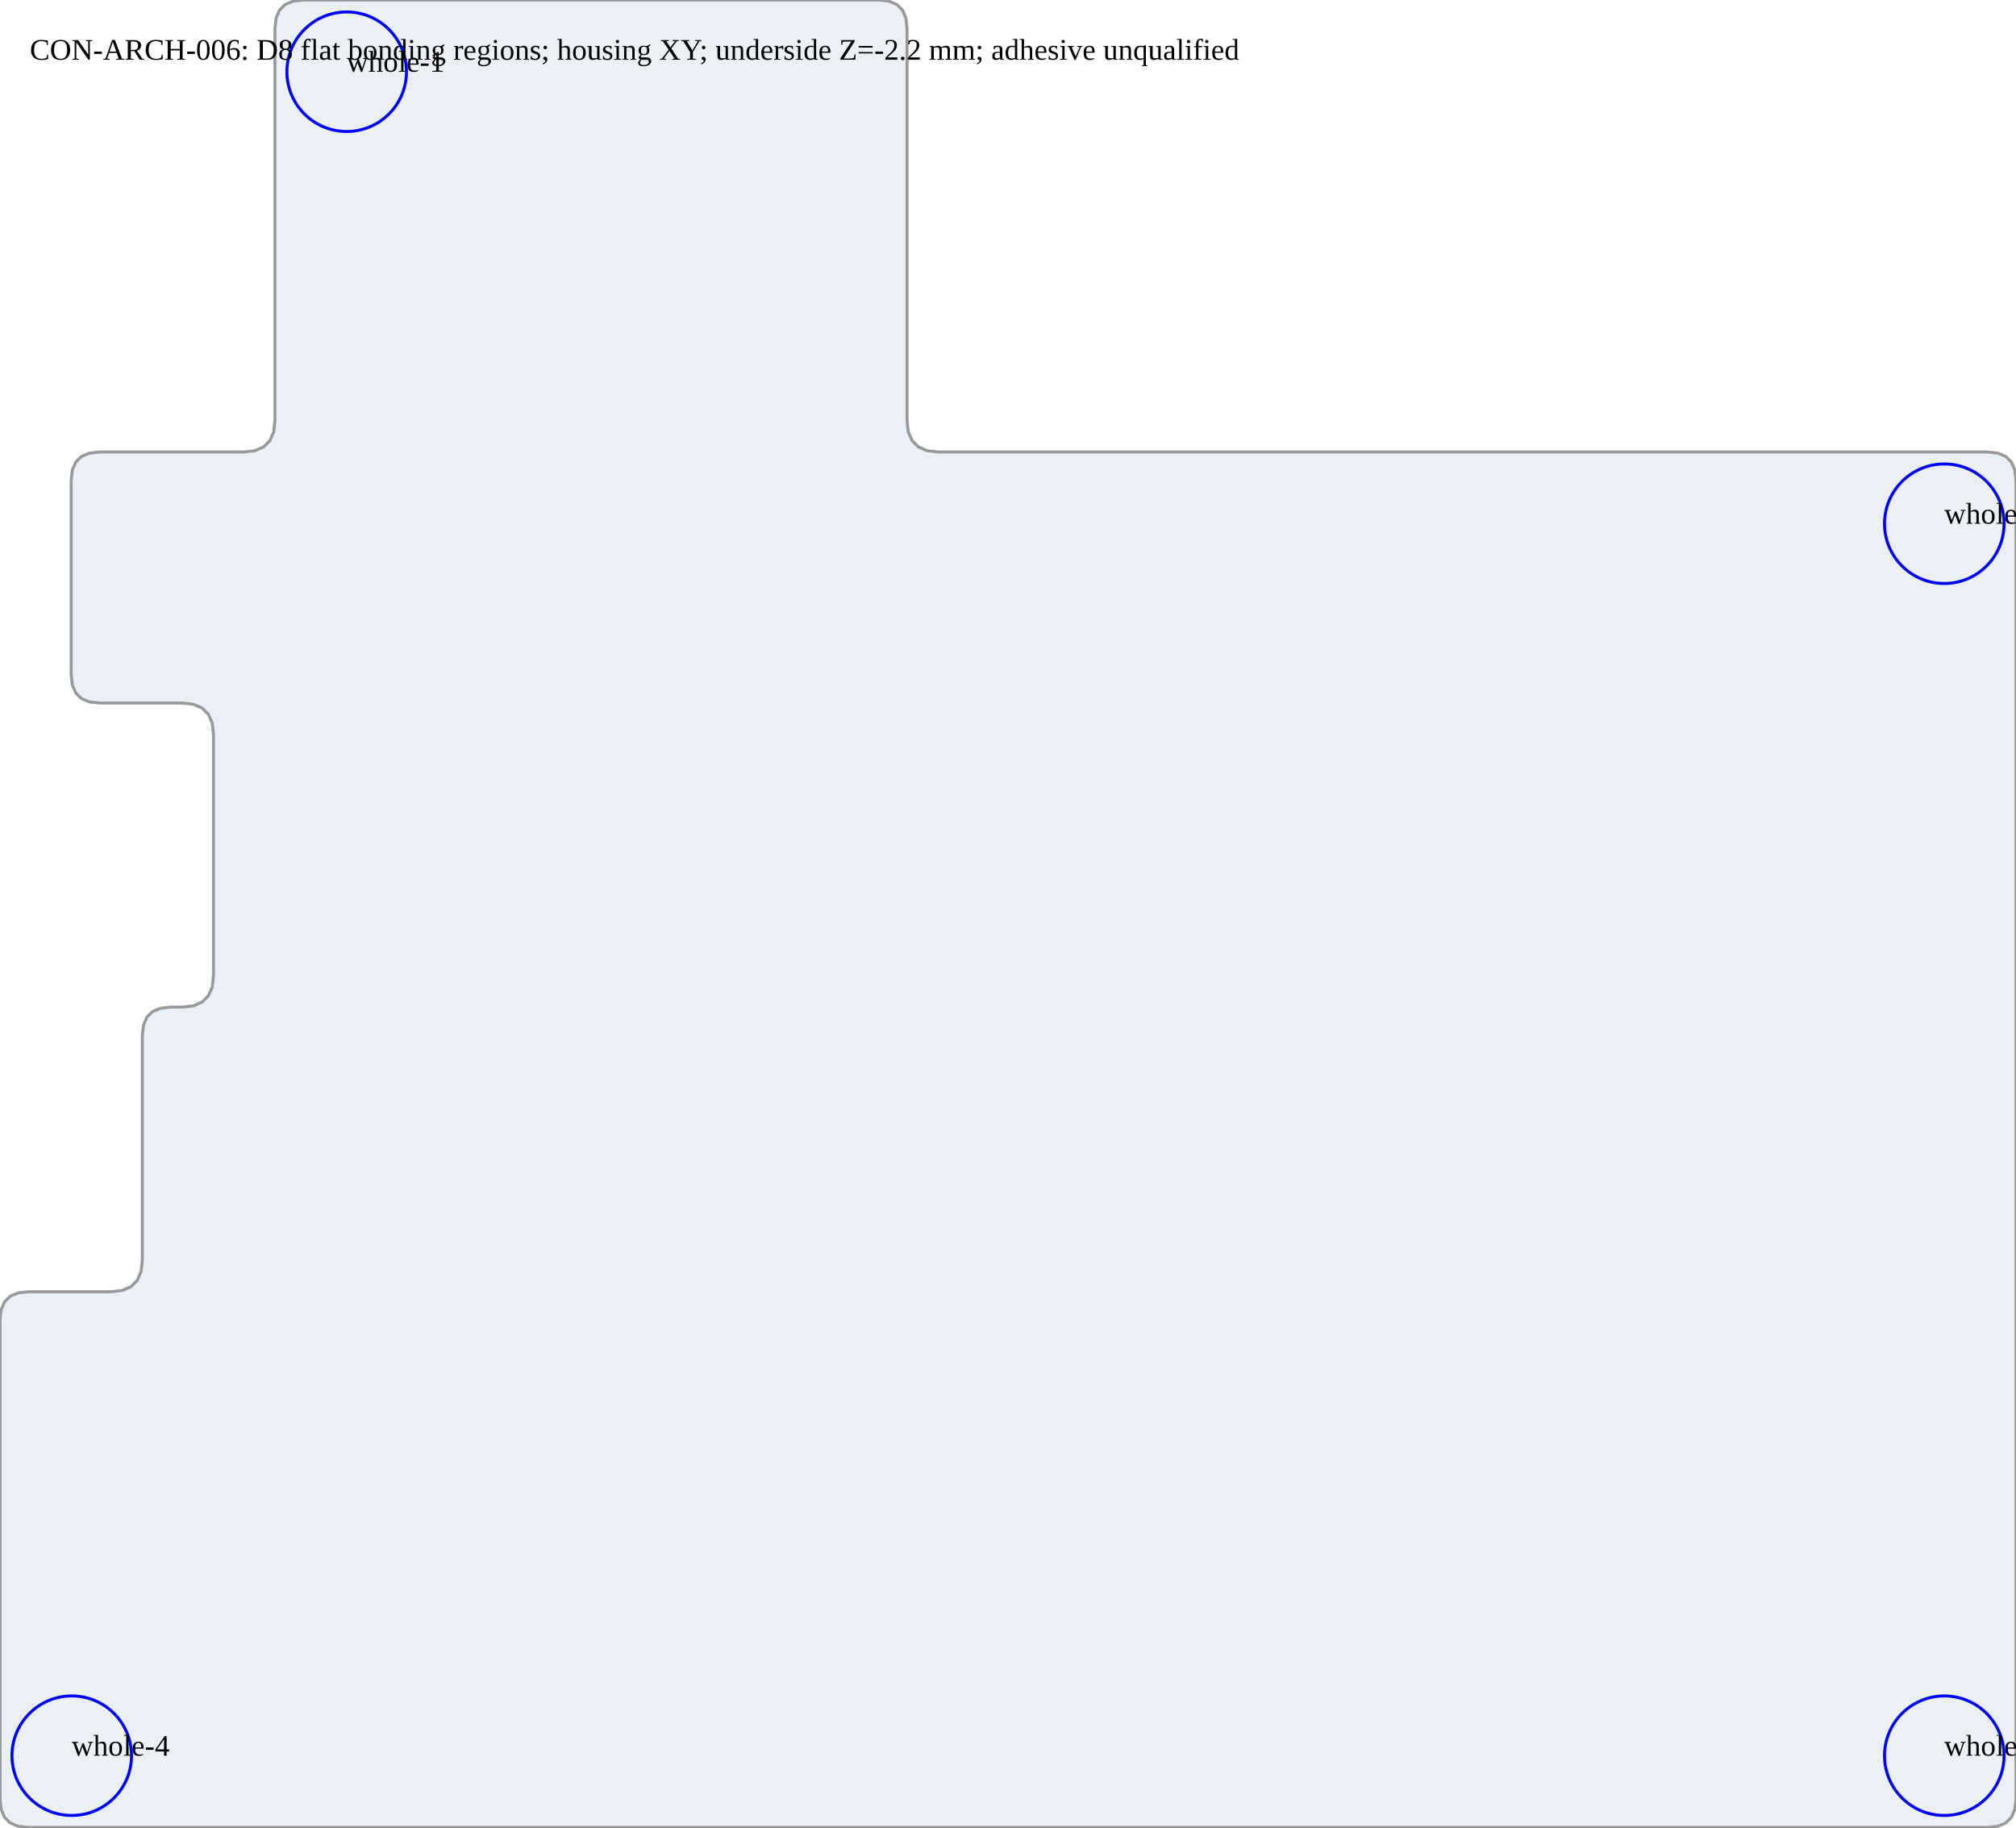
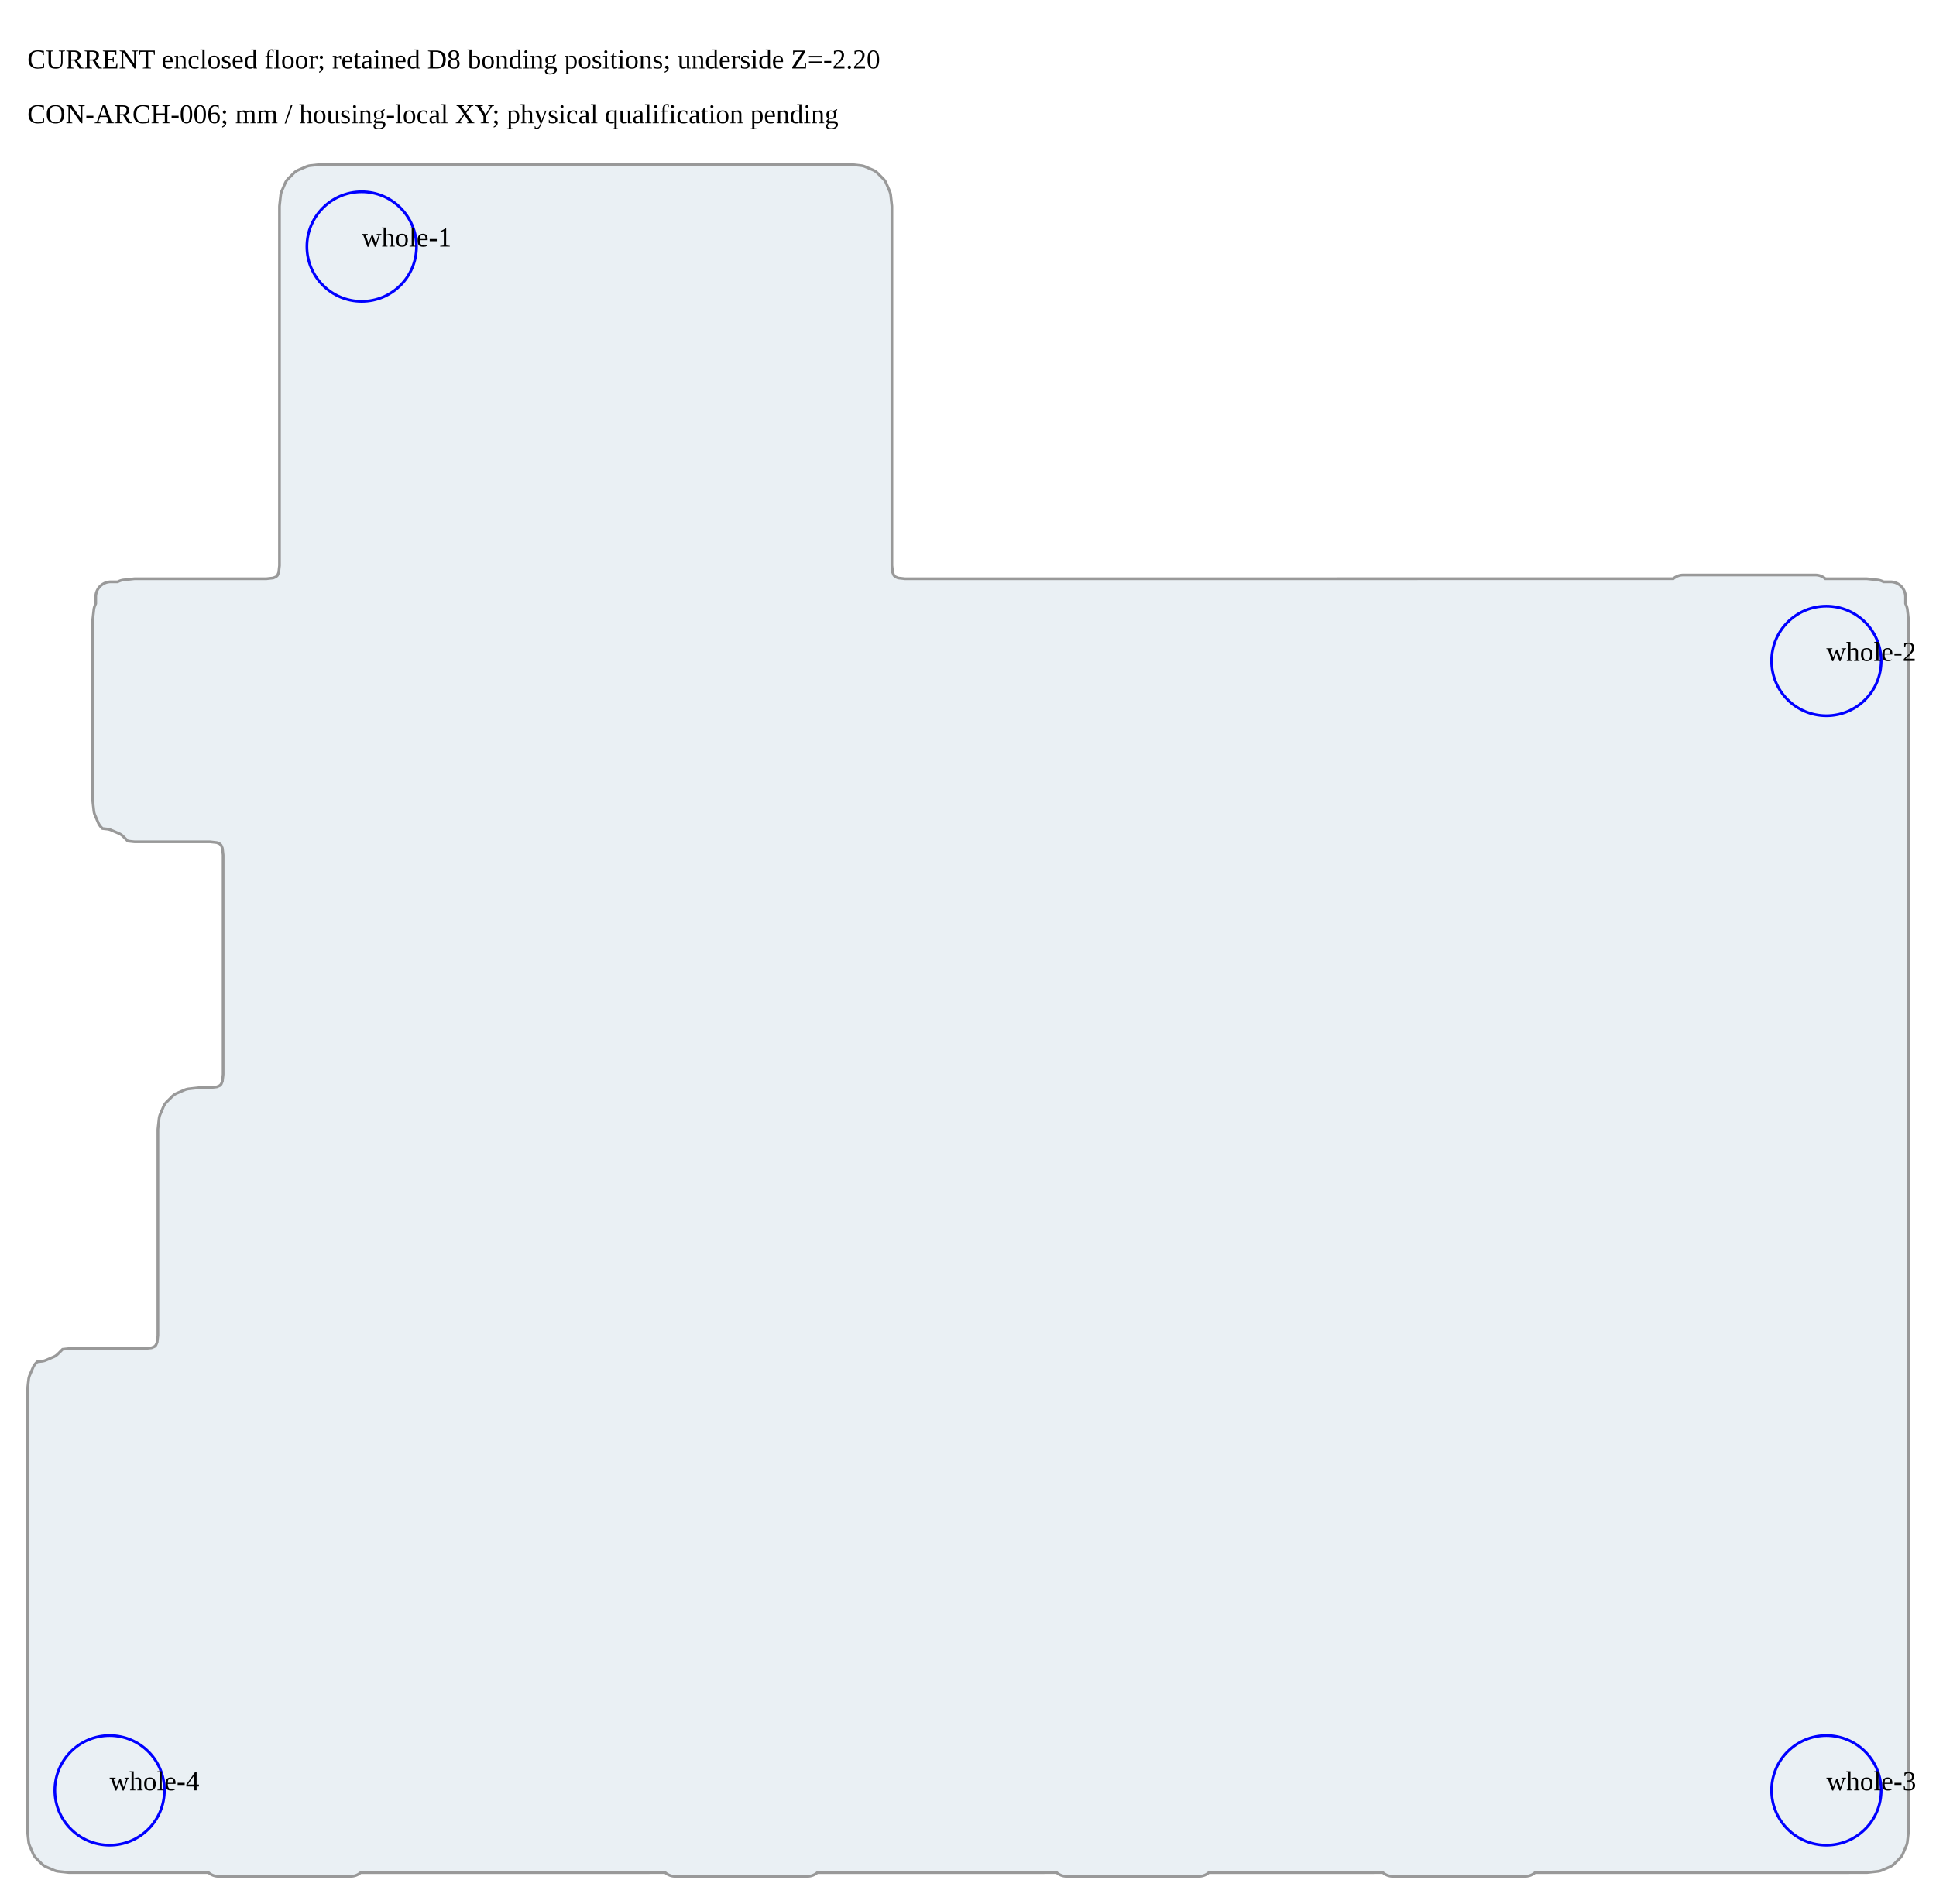
- <svg xmlns="http://www.w3.org/2000/svg" width="134.913mm" height="122.3mm" viewBox="0.1 0.1 134.913 122.3">
-   <path fill-rule="evenodd" fill="#dce6ed" stroke="#555555" stroke-width="0.2" opacity="0.6" d="M 134.935,31.556 L 134.708,31.027 L 134.335,30.654 L 133.807,30.428 L 133.107,30.35 L 62.9,30.35 L 62.889,30.349 L 62.169,30.269 L 62.141,30.262 L 61.581,30.022 L 61.564,30.013 L 61.549,30.001 L 61.149,29.601 L 61.137,29.586 L 61.128,29.569 L 60.888,29.009 L 60.881,28.981 L 60.801,28.261 L 60.8,28.25 L 60.8,2.006 L 60.722,1.306 L 60.496,0.777 L 60.123,0.404 L 59.594,0.178 L 58.894,0.1 L 20.406,0.1 L 19.706,0.178 L 19.177,0.404 L 18.804,0.777 L 18.578,1.306 L 18.5,2.006 L 18.5,28.25 L 18.499,28.261 L 18.419,28.981 L 18.412,29.009 L 18.172,29.569 L 18.163,29.586 L 18.151,29.601 L 17.751,30.001 L 17.736,30.013 L 17.719,30.022 L 17.159,30.262 L 17.131,30.269 L 16.411,30.349 L 16.4,30.35 L 6.768,30.35 L 6.068,30.428 L 5.54,30.654 L 5.167,31.027 L 4.94,31.556 L 4.863,32.256 L 4.863,45.244 L 4.94,45.944 L 5.167,46.473 L 5.54,46.846 L 6.068,47.072 L 6.768,47.15 L 12.288,47.15 L 12.299,47.151 L 13.019,47.231 L 13.047,47.238 L 13.607,47.478 L 13.624,47.487 L 13.638,47.499 L 14.038,47.899 L 14.05,47.914 L 14.059,47.931 L 14.299,48.491 L 14.307,48.519 L 14.387,49.239 L 14.388,49.25 L 14.388,65.4 L 14.387,65.411 L 14.307,66.131 L 14.299,66.159 L 14.059,66.719 L 14.05,66.736 L 14.038,66.751 L 13.638,67.151 L 13.624,67.163 L 13.607,67.172 L 13.047,67.412 L 13.019,67.419 L 12.299,67.499 L 12.288,67.5 L 11.531,67.5 L 10.831,67.578 L 10.302,67.804 L 9.929,68.177 L 9.703,68.706 L 9.625,69.406 L 9.625,84.45 L 9.624,84.461 L 9.544,85.181 L 9.537,85.209 L 9.297,85.769 L 9.288,85.786 L 9.276,85.801 L 8.876,86.201 L 8.861,86.213 L 8.844,86.222 L 8.284,86.462 L 8.256,86.469 L 7.536,86.549 L 7.525,86.55 L 2.006,86.55 L 1.306,86.628 L 0.777,86.854 L 0.404,87.227 L 0.178,87.756 L 0.1,88.456 L 0.1,120.494 L 0.178,121.194 L 0.404,121.723 L 0.777,122.096 L 1.306,122.322 L 2.006,122.4 L 133.107,122.4 L 133.807,122.322 L 134.335,122.096 L 134.708,121.723 L 134.935,121.194 L 135.013,120.494 L 135.013,32.256 L 134.935,31.556 z" />
+ <svg xmlns="http://www.w3.org/2000/svg" width="141.317mm" height="138.979mm" viewBox="-3.102 -13.102 141.317 138.979">
+   <text x="-1.102" y="-8.102" font-size="2">CURRENT enclosed floor; retained D8 bonding positions; underside Z=-2.20</text>
+   <text x="-1.102" y="-4.102" font-size="2">CON-ARCH-006; mm / housing-local XY; physical qualification pending</text>
+   <path fill-rule="evenodd" fill="#dce6ed" stroke="#555555" stroke-width="0.2" opacity="0.6" d="M 133.113,29.148 L 133.135,29.148 L 133.151,29.149 L 133.196,29.151 L 133.212,29.153 L 133.234,29.155 L 133.954,29.235 L 133.974,29.237 L 133.988,29.239 L 134.027,29.245 L 134.042,29.248 L 134.08,29.256 L 134.094,29.26 L 134.132,29.27 L 134.147,29.274 L 134.184,29.286 L 134.198,29.29 L 134.235,29.304 L 134.248,29.31 L 134.267,29.317 L 134.397,29.373 L 134.887,29.373 L 134.907,29.373 L 134.922,29.374 L 134.961,29.375 L 134.976,29.377 L 135.015,29.38 L 135.03,29.382 L 135.069,29.388 L 135.083,29.39 L 135.122,29.398 L 135.136,29.401 L 135.174,29.411 L 135.189,29.415 L 135.226,29.426 L 135.24,29.431 L 135.277,29.444 L 135.291,29.45 L 135.327,29.465 L 135.341,29.471 L 135.376,29.487 L 135.39,29.494 L 135.424,29.513 L 135.437,29.52 L 135.471,29.54 L 135.483,29.548 L 135.516,29.57 L 135.528,29.578 L 135.56,29.602 L 135.571,29.611 L 135.602,29.636 L 135.613,29.645 L 135.642,29.672 L 135.653,29.682 L 135.681,29.71 L 135.691,29.72 L 135.717,29.75 L 135.727,29.761 L 135.752,29.791 L 135.761,29.803 L 135.784,29.834 L 135.793,29.847 L 135.815,29.879 L 135.822,29.892 L 135.843,29.925 L 135.85,29.938 L 135.869,29.973 L 135.875,29.986 L 135.892,30.022 L 135.898,30.035 L 135.913,30.072 L 135.918,30.085 L 135.932,30.122 L 135.936,30.136 L 135.948,30.174 L 135.952,30.188 L 135.961,30.226 L 135.964,30.241 L 135.972,30.279 L 135.975,30.294 L 135.98,30.333 L 135.982,30.347 L 135.986,30.387 L 135.987,30.401 L 135.989,30.441 L 135.989,30.455 L 135.99,30.475 L 135.99,30.965 L 136.045,31.096 L 136.053,31.114 L 136.058,31.128 L 136.072,31.165 L 136.077,31.178 L 136.089,31.216 L 136.093,31.23 L 136.103,31.268 L 136.106,31.282 L 136.115,31.321 L 136.117,31.335 L 136.123,31.374 L 136.125,31.389 L 136.128,31.408 L 136.208,32.128 L 136.21,32.15 L 136.211,32.167 L 136.214,32.211 L 136.214,32.228 L 136.215,32.25 L 136.215,120.5 L 136.214,120.522 L 136.214,120.539 L 136.211,120.583 L 136.21,120.6 L 136.208,120.622 L 136.128,121.342 L 136.125,121.361 L 136.123,121.376 L 136.117,121.415 L 136.115,121.429 L 136.106,121.468 L 136.103,121.482 L 136.093,121.52 L 136.089,121.534 L 136.077,121.572 L 136.072,121.585 L 136.058,121.622 L 136.053,121.636 L 136.045,121.654 L 135.805,122.214 L 135.798,122.232 L 135.792,122.245 L 135.775,122.279 L 135.769,122.292 L 135.75,122.325 L 135.743,122.337 L 135.723,122.37 L 135.716,122.382 L 135.694,122.414 L 135.686,122.425 L 135.663,122.456 L 135.654,122.467 L 135.63,122.496 L 135.621,122.507 L 135.595,122.535 L 135.585,122.546 L 135.572,122.559 L 135.172,122.959 L 135.158,122.973 L 135.148,122.982 L 135.12,123.008 L 135.109,123.017 L 135.079,123.042 L 135.068,123.051 L 135.038,123.073 L 135.026,123.082 L 134.994,123.103 L 134.982,123.111 L 134.95,123.131 L 134.937,123.138 L 134.904,123.156 L 134.891,123.163 L 134.857,123.179 L 134.844,123.185 L 134.827,123.193 L 134.267,123.433 L 134.248,123.44 L 134.235,123.446 L 134.198,123.46 L 134.184,123.464 L 134.147,123.476 L 134.132,123.48 L 134.094,123.49 L 134.08,123.494 L 134.042,123.502 L 134.027,123.505 L 133.988,123.511 L 133.974,123.513 L 133.954,123.515 L 133.234,123.595 L 133.212,123.597 L 133.196,123.599 L 133.151,123.601 L 133.135,123.602 L 133.113,123.602 L 108.943,123.605 L 108.933,123.614 L 108.903,123.639 L 108.891,123.648 L 108.859,123.672 L 108.847,123.68 L 108.815,123.702 L 108.802,123.71 L 108.768,123.73 L 108.755,123.737 L 108.721,123.756 L 108.708,123.763 L 108.672,123.779 L 108.659,123.785 L 108.622,123.8 L 108.608,123.806 L 108.571,123.819 L 108.557,123.824 L 108.52,123.835 L 108.505,123.839 L 108.467,123.849 L 108.453,123.852 L 108.414,123.86 L 108.4,123.862 L 108.361,123.868 L 108.346,123.87 L 108.307,123.873 L 108.292,123.875 L 108.253,123.876 L 108.238,123.877 L 108.219,123.877 L 98.569,123.877 L 98.549,123.877 L 98.534,123.876 L 98.495,123.875 L 98.48,123.873 L 98.441,123.87 L 98.426,123.868 L 98.388,123.862 L 98.373,123.86 L 98.334,123.852 L 98.32,123.849 L 98.282,123.839 L 98.268,123.835 L 98.23,123.824 L 98.216,123.819 L 98.179,123.806 L 98.165,123.8 L 98.129,123.785 L 98.115,123.779 L 98.08,123.763 L 98.067,123.756 L 98.032,123.737 L 98.019,123.73 L 97.985,123.71 L 97.973,123.702 L 97.94,123.68 L 97.928,123.672 L 97.897,123.648 L 97.885,123.639 L 97.854,123.614 L 97.843,123.605 L 97.841,123.602 L 85.131,123.605 L 85.12,123.614 L 85.09,123.639 L 85.078,123.648 L 85.047,123.672 L 85.035,123.68 L 85.002,123.702 L 84.99,123.71 L 84.956,123.73 L 84.943,123.737 L 84.908,123.756 L 84.895,123.763 L 84.86,123.779 L 84.846,123.785 L 84.81,123.8 L 84.796,123.806 L 84.759,123.819 L 84.745,123.824 L 84.707,123.835 L 84.693,123.839 L 84.655,123.849 L 84.64,123.852 L 84.602,123.86 L 84.587,123.862 L 84.548,123.868 L 84.534,123.87 L 84.495,123.873 L 84.48,123.875 L 84.441,123.876 L 84.426,123.877 L 84.406,123.877 L 74.756,123.877 L 74.737,123.877 L 74.722,123.876 L 74.683,123.875 L 74.668,123.873 L 74.629,123.87 L 74.614,123.868 L 74.575,123.862 L 74.561,123.86 L 74.522,123.852 L 74.508,123.849 L 74.469,123.839 L 74.455,123.835 L 74.418,123.824 L 74.404,123.819 L 74.366,123.806 L 74.353,123.8 L 74.316,123.785 L 74.303,123.779 L 74.267,123.763 L 74.254,123.756 L 74.219,123.737 L 74.207,123.73 L 74.173,123.71 L 74.16,123.702 L 74.128,123.68 L 74.116,123.672 L 74.084,123.648 L 74.072,123.639 L 74.042,123.614 L 74.031,123.605 L 74.028,123.602 L 56.556,123.605 L 56.545,123.614 L 56.515,123.639 L 56.503,123.648 L 56.472,123.672 L 56.46,123.68 L 56.427,123.702 L 56.415,123.71 L 56.381,123.73 L 56.368,123.737 L 56.333,123.756 L 56.32,123.763 L 56.285,123.779 L 56.271,123.785 L 56.235,123.8 L 56.221,123.806 L 56.184,123.819 L 56.17,123.824 L 56.132,123.835 L 56.118,123.839 L 56.08,123.849 L 56.065,123.852 L 56.027,123.86 L 56.012,123.862 L 55.973,123.868 L 55.959,123.87 L 55.92,123.873 L 55.905,123.875 L 55.866,123.876 L 55.851,123.877 L 55.831,123.877 L 46.181,123.877 L 46.162,123.877 L 46.147,123.876 L 46.108,123.875 L 46.093,123.873 L 46.054,123.87 L 46.039,123.868 L 46,123.862 L 45.986,123.86 L 45.947,123.852 L 45.933,123.849 L 45.894,123.839 L 45.88,123.835 L 45.843,123.824 L 45.829,123.819 L 45.791,123.806 L 45.778,123.8 L 45.741,123.785 L 45.728,123.779 L 45.692,123.763 L 45.679,123.756 L 45.644,123.737 L 45.632,123.73 L 45.598,123.71 L 45.585,123.702 L 45.553,123.68 L 45.541,123.672 L 45.509,123.648 L 45.497,123.639 L 45.467,123.614 L 45.456,123.605 L 45.453,123.602 L 23.218,123.605 L 23.208,123.614 L 23.178,123.639 L 23.166,123.648 L 23.134,123.672 L 23.122,123.68 L 23.09,123.702 L 23.077,123.71 L 23.043,123.73 L 23.03,123.737 L 22.996,123.756 L 22.983,123.763 L 22.947,123.779 L 22.934,123.785 L 22.897,123.8 L 22.883,123.806 L 22.846,123.819 L 22.832,123.824 L 22.795,123.835 L 22.78,123.839 L 22.742,123.849 L 22.728,123.852 L 22.689,123.86 L 22.675,123.862 L 22.636,123.868 L 22.621,123.87 L 22.582,123.873 L 22.567,123.875 L 22.528,123.876 L 22.513,123.877 L 22.494,123.877 L 12.844,123.877 L 12.824,123.877 L 12.809,123.876 L 12.77,123.875 L 12.755,123.873 L 12.716,123.87 L 12.701,123.868 L 12.663,123.862 L 12.648,123.86 L 12.609,123.852 L 12.595,123.849 L 12.557,123.839 L 12.543,123.835 L 12.505,123.824 L 12.491,123.819 L 12.454,123.806 L 12.44,123.8 L 12.404,123.785 L 12.39,123.779 L 12.355,123.763 L 12.342,123.756 L 12.307,123.737 L 12.294,123.73 L 12.26,123.71 L 12.248,123.702 L 12.215,123.68 L 12.203,123.672 L 12.172,123.648 L 12.16,123.639 L 12.129,123.614 L 12.118,123.605 L 12.116,123.602 L 2.0,123.602 L 1.978,123.602 L 1.961,123.601 L 1.917,123.599 L 1.9,123.597 L 1.878,123.595 L 1.158,123.515 L 1.139,123.513 L 1.124,123.511 L 1.085,123.505 L 1.071,123.502 L 1.032,123.494 L 1.018,123.49 L 0.98,123.48 L 0.966,123.476 L 0.928,123.464 L 0.915,123.46 L 0.878,123.446 L 0.864,123.44 L 0.846,123.433 L 0.286,123.193 L 0.268,123.185 L 0.255,123.179 L 0.221,123.163 L 0.208,123.156 L 0.175,123.138 L 0.163,123.131 L 0.13,123.111 L 0.118,123.103 L 0.086,123.082 L 0.075,123.073 L 0.044,123.051 L 0.033,123.042 L 0.004,123.017 L -0.007,123.008 L -0.035,122.982 L -0.046,122.973 L -0.059,122.959 L -0.459,122.559 L -0.473,122.546 L -0.482,122.535 L -0.508,122.507 L -0.517,122.496 L -0.542,122.467 L -0.551,122.456 L -0.573,122.425 L -0.582,122.414 L -0.603,122.382 L -0.611,122.37 L -0.631,122.337 L -0.638,122.325 L -0.656,122.292 L -0.663,122.279 L -0.679,122.245 L -0.685,122.232 L -0.693,122.214 L -0.933,121.654 L -0.94,121.636 L -0.946,121.622 L -0.96,121.585 L -0.964,121.572 L -0.976,121.534 L -0.98,121.52 L -0.99,121.482 L -0.994,121.468 L -1.002,121.429 L -1.005,121.415 L -1.011,121.376 L -1.013,121.361 L -1.015,121.342 L -1.095,120.622 L -1.097,120.6 L -1.099,120.583 L -1.101,120.539 L -1.102,120.522 L -1.102,120.5 L -1.102,88.45 L -1.102,88.428 L -1.101,88.411 L -1.099,88.367 L -1.097,88.35 L -1.095,88.328 L -1.015,87.608 L -1.013,87.589 L -1.011,87.574 L -1.005,87.535 L -1.002,87.521 L -0.994,87.482 L -0.99,87.468 L -0.98,87.43 L -0.976,87.416 L -0.964,87.378 L -0.96,87.365 L -0.946,87.328 L -0.94,87.314 L -0.933,87.296 L -0.693,86.736 L -0.685,86.718 L -0.679,86.705 L -0.663,86.671 L -0.656,86.658 L -0.638,86.625 L -0.631,86.613 L -0.611,86.58 L -0.603,86.568 L -0.582,86.536 L -0.573,86.525 L -0.551,86.494 L -0.542,86.483 L -0.517,86.454 L -0.508,86.443 L -0.482,86.415 L -0.473,86.404 L -0.459,86.391 L -0.382,86.314 L -0.043,86.276 L -0.039,86.275 L -0.03,86.274 L -0.026,86.274 L -0.011,86.272 L -0.004,86.271 L 0.016,86.268 L 0.023,86.266 L 0.038,86.264 L 0.045,86.262 L 0.064,86.258 L 0.072,86.256 L 0.086,86.253 L 0.093,86.251 L 0.112,86.246 L 0.12,86.244 L 0.134,86.24 L 0.141,86.238 L 0.16,86.232 L 0.167,86.229 L 0.181,86.225 L 0.188,86.222 L 0.207,86.215 L 0.214,86.212 L 0.228,86.207 L 0.231,86.205 L 0.24,86.202 L 0.244,86.2 L 0.804,85.96 L 0.807,85.959 L 0.816,85.955 L 0.819,85.953 L 0.832,85.947 L 0.839,85.944 L 0.856,85.936 L 0.863,85.933 L 0.875,85.926 L 0.882,85.923 L 0.899,85.914 L 0.905,85.91 L 0.917,85.903 L 0.924,85.899 L 0.94,85.889 L 0.946,85.885 L 0.958,85.877 L 0.964,85.873 L 0.98,85.863 L 0.986,85.858 L 0.998,85.85 L 1.004,85.846 L 1.019,85.834 L 1.025,85.83 L 1.036,85.821 L 1.042,85.816 L 1.057,85.804 L 1.062,85.799 L 1.073,85.79 L 1.079,85.785 L 1.093,85.772 L 1.098,85.767 L 1.109,85.757 L 1.111,85.755 L 1.118,85.748 L 1.121,85.746 L 1.466,85.4 L 1.878,85.355 L 1.9,85.353 L 1.917,85.351 L 1.961,85.349 L 1.978,85.348 L 2.0,85.348 L 7.464,85.348 L 7.961,85.293 L 8.176,85.201 L 8.276,85.101 L 8.368,84.886 L 8.423,84.389 L 8.423,69.4 L 8.423,69.378 L 8.424,69.361 L 8.426,69.317 L 8.428,69.3 L 8.43,69.278 L 8.51,68.558 L 8.512,68.539 L 8.514,68.524 L 8.52,68.485 L 8.523,68.471 L 8.531,68.432 L 8.535,68.418 L 8.545,68.38 L 8.549,68.366 L 8.561,68.328 L 8.565,68.315 L 8.579,68.278 L 8.585,68.264 L 8.592,68.246 L 8.832,67.686 L 8.84,67.668 L 8.846,67.655 L 8.862,67.621 L 8.869,67.608 L 8.887,67.575 L 8.894,67.563 L 8.914,67.53 L 8.922,67.518 L 8.943,67.486 L 8.952,67.475 L 8.974,67.444 L 8.983,67.433 L 9.008,67.404 L 9.017,67.393 L 9.043,67.365 L 9.052,67.354 L 9.066,67.341 L 9.466,66.941 L 9.479,66.927 L 9.49,66.918 L 9.518,66.892 L 9.529,66.883 L 9.558,66.858 L 9.569,66.849 L 9.6,66.827 L 9.611,66.818 L 9.643,66.797 L 9.655,66.789 L 9.688,66.769 L 9.7,66.762 L 9.733,66.744 L 9.746,66.737 L 9.78,66.721 L 9.793,66.715 L 9.811,66.707 L 10.371,66.467 L 10.389,66.46 L 10.403,66.454 L 10.44,66.44 L 10.453,66.436 L 10.491,66.424 L 10.505,66.42 L 10.543,66.41 L 10.557,66.406 L 10.596,66.398 L 10.61,66.395 L 10.649,66.389 L 10.664,66.387 L 10.683,66.385 L 11.403,66.305 L 11.425,66.303 L 11.442,66.301 L 11.486,66.299 L 11.503,66.298 L 11.525,66.298 L 12.226,66.298 L 12.723,66.243 L 12.938,66.151 L 13.038,66.051 L 13.13,65.836 L 13.185,65.339 L 13.185,49.311 L 13.13,48.814 L 13.038,48.599 L 12.938,48.499 L 12.723,48.407 L 12.226,48.352 L 6.763,48.352 L 6.74,48.352 L 6.724,48.351 L 6.679,48.349 L 6.663,48.347 L 6.641,48.345 L 6.228,48.3 L 5.883,47.954 L 5.881,47.952 L 5.874,47.945 L 5.871,47.943 L 5.861,47.933 L 5.855,47.928 L 5.841,47.915 L 5.836,47.91 L 5.825,47.901 L 5.819,47.896 L 5.805,47.884 L 5.799,47.879 L 5.788,47.87 L 5.782,47.866 L 5.766,47.854 L 5.76,47.85 L 5.749,47.842 L 5.743,47.837 L 5.727,47.827 L 5.721,47.823 L 5.709,47.815 L 5.703,47.811 L 5.686,47.801 L 5.68,47.797 L 5.667,47.79 L 5.661,47.786 L 5.644,47.777 L 5.638,47.774 L 5.625,47.767 L 5.618,47.764 L 5.601,47.756 L 5.595,47.753 L 5.582,47.747 L 5.578,47.745 L 5.57,47.741 L 5.566,47.74 L 5.006,47.5 L 5.003,47.498 L 4.994,47.495 L 4.99,47.493 L 4.976,47.488 L 4.969,47.485 L 4.951,47.478 L 4.944,47.475 L 4.93,47.471 L 4.923,47.468 L 4.904,47.462 L 4.896,47.46 L 4.882,47.456 L 4.875,47.454 L 4.856,47.449 L 4.849,47.447 L 4.834,47.444 L 4.827,47.442 L 4.808,47.438 L 4.8,47.436 L 4.786,47.434 L 4.778,47.432 L 4.759,47.429 L 4.751,47.428 L 4.737,47.426 L 4.733,47.426 L 4.723,47.425 L 4.719,47.424 L 4.38,47.386 L 4.303,47.309 L 4.29,47.296 L 4.28,47.285 L 4.254,47.257 L 4.245,47.246 L 4.221,47.217 L 4.212,47.206 L 4.189,47.175 L 4.181,47.164 L 4.159,47.132 L 4.152,47.12 L 4.132,47.087 L 4.125,47.075 L 4.106,47.042 L 4.1,47.029 L 4.083,46.995 L 4.077,46.982 L 4.07,46.964 L 3.83,46.404 L 3.822,46.386 L 3.817,46.372 L 3.803,46.335 L 3.798,46.322 L 3.786,46.284 L 3.782,46.27 L 3.772,46.232 L 3.769,46.218 L 3.76,46.179 L 3.758,46.165 L 3.752,46.126 L 3.75,46.111 L 3.747,46.092 L 3.667,45.372 L 3.665,45.35 L 3.664,45.333 L 3.661,45.289 L 3.661,45.272 L 3.66,45.25 L 3.66,32.25 L 3.661,32.228 L 3.661,32.211 L 3.664,32.167 L 3.665,32.15 L 3.667,32.128 L 3.747,31.408 L 3.75,31.389 L 3.752,31.374 L 3.758,31.335 L 3.76,31.321 L 3.769,31.282 L 3.772,31.268 L 3.782,31.23 L 3.786,31.216 L 3.798,31.178 L 3.803,31.165 L 3.817,31.128 L 3.822,31.114 L 3.83,31.096 L 3.885,30.965 L 3.885,30.475 L 3.886,30.455 L 3.886,30.441 L 3.888,30.401 L 3.889,30.387 L 3.893,30.347 L 3.895,30.333 L 3.9,30.294 L 3.903,30.279 L 3.911,30.241 L 3.914,30.226 L 3.923,30.188 L 3.927,30.174 L 3.939,30.136 L 3.943,30.122 L 3.957,30.085 L 3.962,30.072 L 3.977,30.035 L 3.983,30.022 L 4,29.986 L 4.006,29.973 L 4.025,29.938 L 4.032,29.925 L 4.053,29.892 L 4.06,29.879 L 4.082,29.847 L 4.091,29.834 L 4.114,29.803 L 4.123,29.791 L 4.148,29.761 L 4.158,29.75 L 4.184,29.72 L 4.194,29.71 L 4.222,29.682 L 4.233,29.672 L 4.262,29.645 L 4.273,29.636 L 4.304,29.611 L 4.315,29.602 L 4.347,29.578 L 4.359,29.57 L 4.392,29.548 L 4.404,29.54 L 4.438,29.52 L 4.451,29.513 L 4.485,29.494 L 4.499,29.487 L 4.534,29.471 L 4.548,29.465 L 4.584,29.45 L 4.598,29.444 L 4.635,29.431 L 4.649,29.426 L 4.686,29.415 L 4.701,29.411 L 4.739,29.401 L 4.753,29.398 L 4.792,29.39 L 4.806,29.388 L 4.845,29.382 L 4.86,29.38 L 4.899,29.377 L 4.914,29.375 L 4.953,29.374 L 4.968,29.373 L 4.988,29.373 L 5.478,29.373 L 5.608,29.317 L 5.627,29.31 L 5.64,29.304 L 5.677,29.29 L 5.691,29.286 L 5.728,29.274 L 5.743,29.27 L 5.781,29.26 L 5.795,29.256 L 5.833,29.248 L 5.848,29.245 L 5.887,29.239 L 5.901,29.237 L 5.921,29.235 L 6.641,29.155 L 6.663,29.153 L 6.679,29.151 L 6.724,29.149 L 6.74,29.148 L 6.763,29.148 L 16.339,29.148 L 16.836,29.093 L 17.051,29.001 L 17.151,28.901 L 17.243,28.686 L 17.298,28.189 L 17.298,2.0 L 17.298,1.978 L 17.299,1.961 L 17.301,1.917 L 17.303,1.9 L 17.305,1.878 L 17.385,1.158 L 17.387,1.139 L 17.389,1.124 L 17.395,1.085 L 17.398,1.071 L 17.406,1.032 L 17.41,1.018 L 17.42,0.98 L 17.424,0.966 L 17.436,0.928 L 17.44,0.915 L 17.454,0.878 L 17.46,0.864 L 17.467,0.846 L 17.707,0.286 L 17.715,0.268 L 17.721,0.255 L 17.737,0.221 L 17.744,0.208 L 17.762,0.175 L 17.769,0.163 L 17.789,0.13 L 17.797,0.118 L 17.818,0.086 L 17.827,0.075 L 17.849,0.044 L 17.858,0.033 L 17.883,0.004 L 17.892,-0.007 L 17.918,-0.035 L 17.927,-0.046 L 17.941,-0.059 L 18.341,-0.459 L 18.354,-0.473 L 18.365,-0.482 L 18.393,-0.508 L 18.404,-0.517 L 18.433,-0.542 L 18.444,-0.551 L 18.475,-0.573 L 18.486,-0.582 L 18.518,-0.603 L 18.53,-0.611 L 18.563,-0.631 L 18.575,-0.638 L 18.608,-0.656 L 18.621,-0.663 L 18.655,-0.679 L 18.668,-0.685 L 18.686,-0.693 L 19.246,-0.933 L 19.264,-0.94 L 19.278,-0.946 L 19.315,-0.96 L 19.328,-0.964 L 19.366,-0.976 L 19.38,-0.98 L 19.418,-0.99 L 19.432,-0.994 L 19.471,-1.002 L 19.485,-1.005 L 19.524,-1.011 L 19.539,-1.013 L 19.558,-1.015 L 20.278,-1.095 L 20.3,-1.097 L 20.317,-1.099 L 20.361,-1.101 L 20.378,-1.102 L 20.4,-1.102 L 58.9,-1.102 L 58.922,-1.102 L 58.939,-1.101 L 58.983,-1.099 L 59,-1.097 L 59.022,-1.095 L 59.742,-1.015 L 59.761,-1.013 L 59.776,-1.011 L 59.815,-1.005 L 59.829,-1.002 L 59.868,-0.994 L 59.882,-0.99 L 59.92,-0.98 L 59.934,-0.976 L 59.972,-0.964 L 59.985,-0.96 L 60.022,-0.946 L 60.036,-0.94 L 60.054,-0.933 L 60.614,-0.693 L 60.632,-0.685 L 60.645,-0.679 L 60.679,-0.663 L 60.692,-0.656 L 60.725,-0.638 L 60.737,-0.631 L 60.77,-0.611 L 60.782,-0.603 L 60.814,-0.582 L 60.825,-0.573 L 60.856,-0.551 L 60.867,-0.542 L 60.896,-0.517 L 60.907,-0.508 L 60.935,-0.482 L 60.946,-0.473 L 60.959,-0.459 L 61.359,-0.059 L 61.373,-0.046 L 61.382,-0.035 L 61.408,-0.007 L 61.417,0.004 L 61.442,0.033 L 61.451,0.044 L 61.473,0.075 L 61.482,0.086 L 61.503,0.118 L 61.511,0.13 L 61.531,0.163 L 61.538,0.175 L 61.556,0.208 L 61.563,0.221 L 61.579,0.255 L 61.585,0.268 L 61.593,0.286 L 61.833,0.846 L 61.84,0.864 L 61.846,0.878 L 61.86,0.915 L 61.864,0.928 L 61.876,0.966 L 61.88,0.98 L 61.89,1.018 L 61.894,1.032 L 61.902,1.071 L 61.905,1.085 L 61.911,1.124 L 61.913,1.139 L 61.915,1.158 L 61.995,1.878 L 61.997,1.9 L 61.999,1.917 L 62.001,1.961 L 62.002,1.978 L 62.002,2.0 L 62.002,22.95 L 62.002,25.45 L 62.002,25.45 L 62.002,28.189 L 62.057,28.686 L 62.149,28.901 L 62.249,29.001 L 62.464,29.093 L 62.961,29.148 L 119.038,29.145 L 119.048,29.136 L 119.079,29.111 L 119.09,29.102 L 119.122,29.078 L 119.134,29.07 L 119.167,29.048 L 119.179,29.04 L 119.213,29.02 L 119.226,29.013 L 119.26,28.994 L 119.274,28.987 L 119.309,28.971 L 119.323,28.965 L 119.359,28.95 L 119.373,28.944 L 119.41,28.931 L 119.424,28.926 L 119.461,28.915 L 119.476,28.911 L 119.514,28.901 L 119.528,28.898 L 119.567,28.89 L 119.581,28.888 L 119.62,28.882 L 119.635,28.88 L 119.674,28.877 L 119.689,28.875 L 119.728,28.874 L 119.743,28.873 L 119.763,28.873 L 129.413,28.873 L 129.432,28.873 L 129.447,28.874 L 129.486,28.875 L 129.501,28.877 L 129.54,28.88 L 129.555,28.882 L 129.594,28.888 L 129.608,28.89 L 129.647,28.898 L 129.661,28.901 L 129.699,28.911 L 129.714,28.915 L 129.751,28.926 L 129.765,28.931 L 129.802,28.944 L 129.816,28.95 L 129.852,28.965 L 129.866,28.971 L 129.901,28.987 L 129.915,28.994 L 129.949,29.013 L 129.962,29.02 L 129.996,29.04 L 130.008,29.048 L 130.041,29.07 L 130.053,29.078 L 130.085,29.102 L 130.096,29.111 L 130.127,29.136 L 130.138,29.145 L 130.141,29.148 L 133.113,29.148 z" />
  <circle cx="23.3" cy="4.9" r="4" fill="none" stroke="blue" stroke-width=".2" />
  <text x="23.3" y="4.9" font-size="2">whole-1</text>
  <circle cx="130.213" cy="35.15" r="4" fill="none" stroke="blue" stroke-width=".2" />
  <text x="130.213" y="35.15" font-size="2">whole-2</text>
  <circle cx="130.213" cy="117.6" r="4" fill="none" stroke="blue" stroke-width=".2" />
  <text x="130.213" y="117.6" font-size="2">whole-3</text>
  <circle cx="4.9" cy="117.6" r="4" fill="none" stroke="blue" stroke-width=".2" />
  <text x="4.9" y="117.6" font-size="2">whole-4</text>
-   <text x="2.1" y="4.1" font-size="2">CON-ARCH-006: D8 flat bonding regions; housing XY; underside Z=-2.2 mm; adhesive unqualified</text>
</svg>
